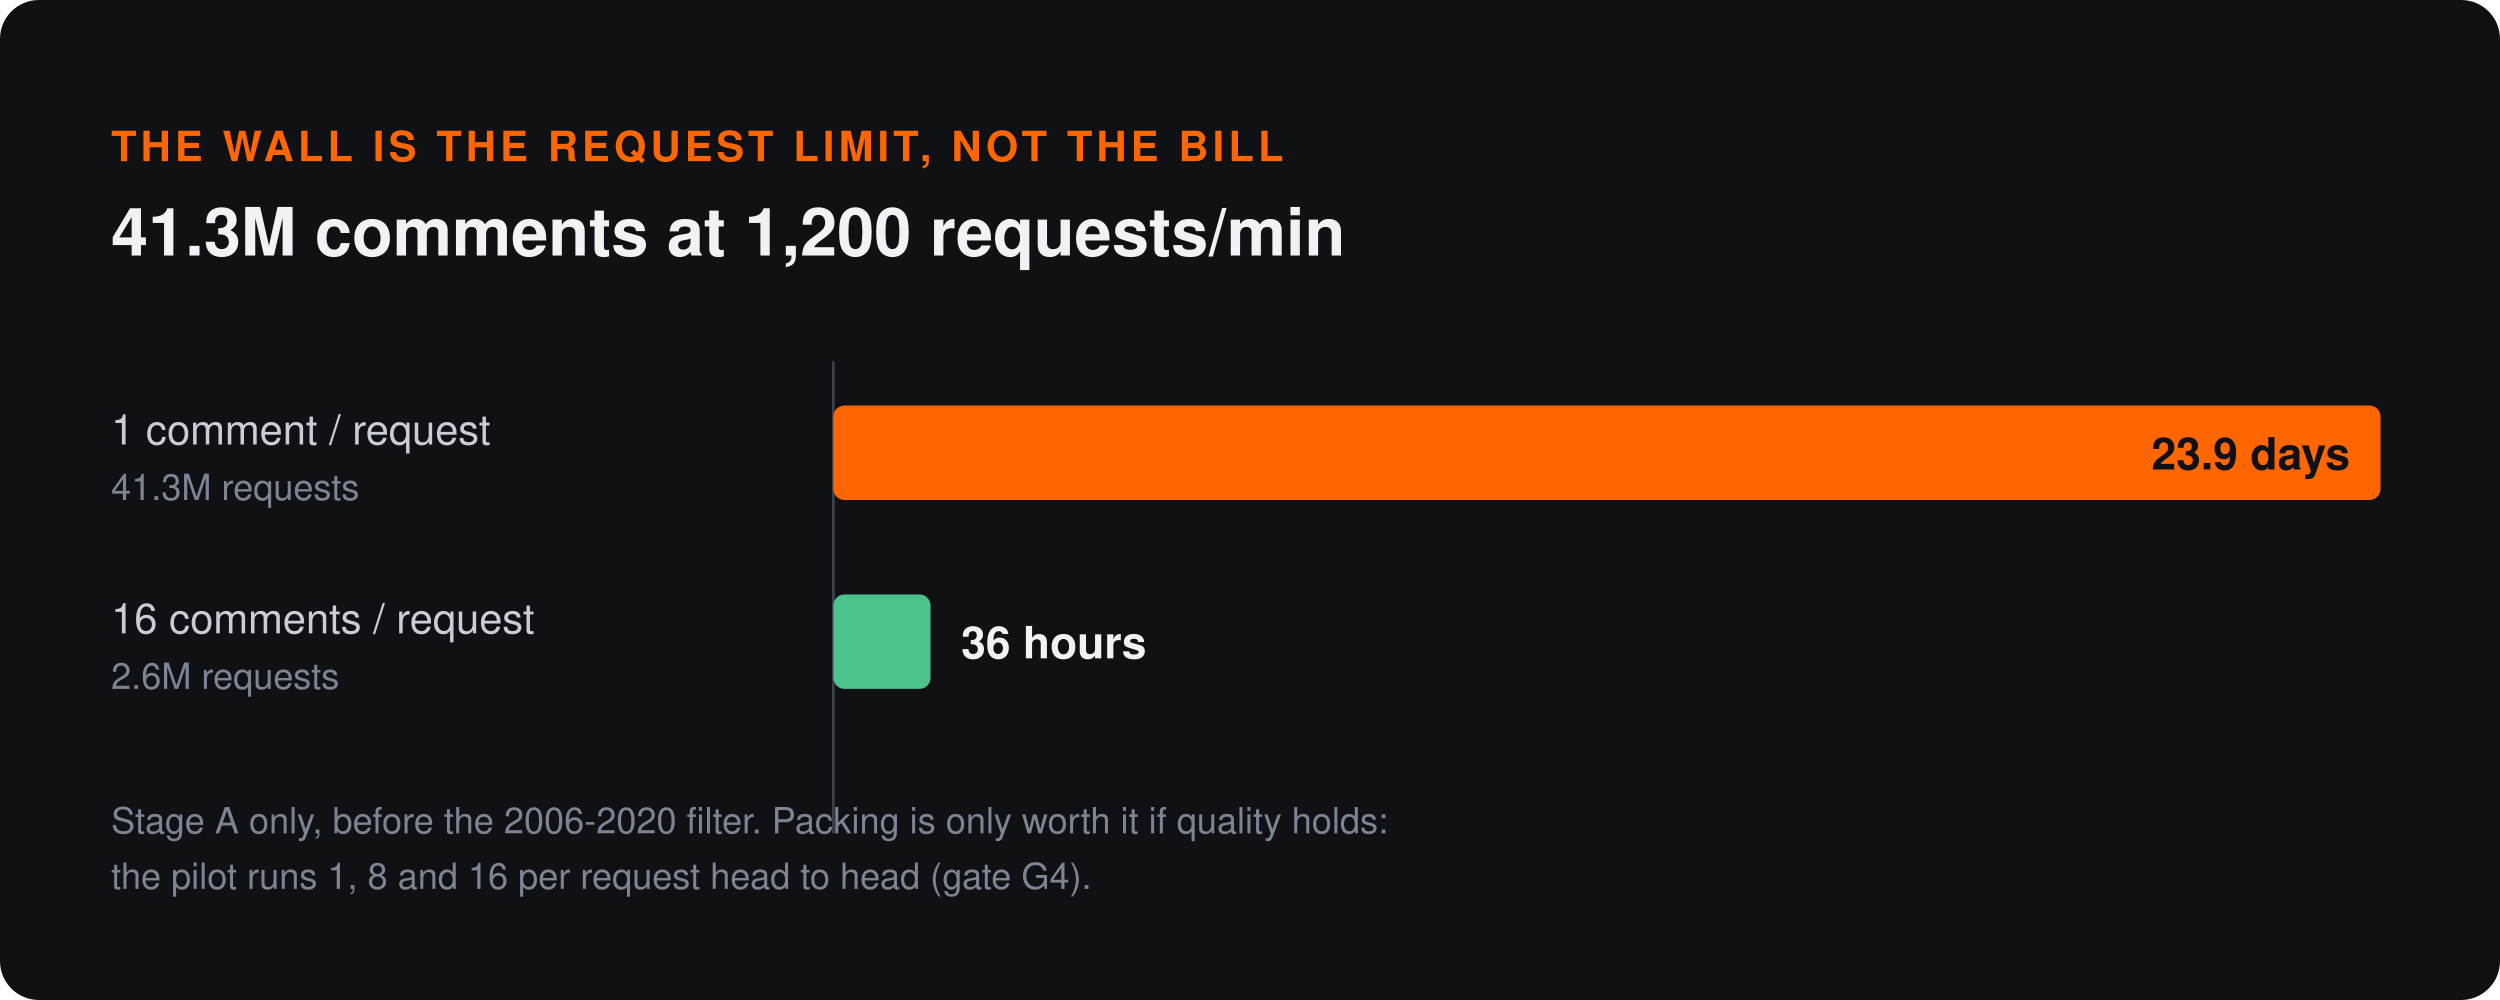
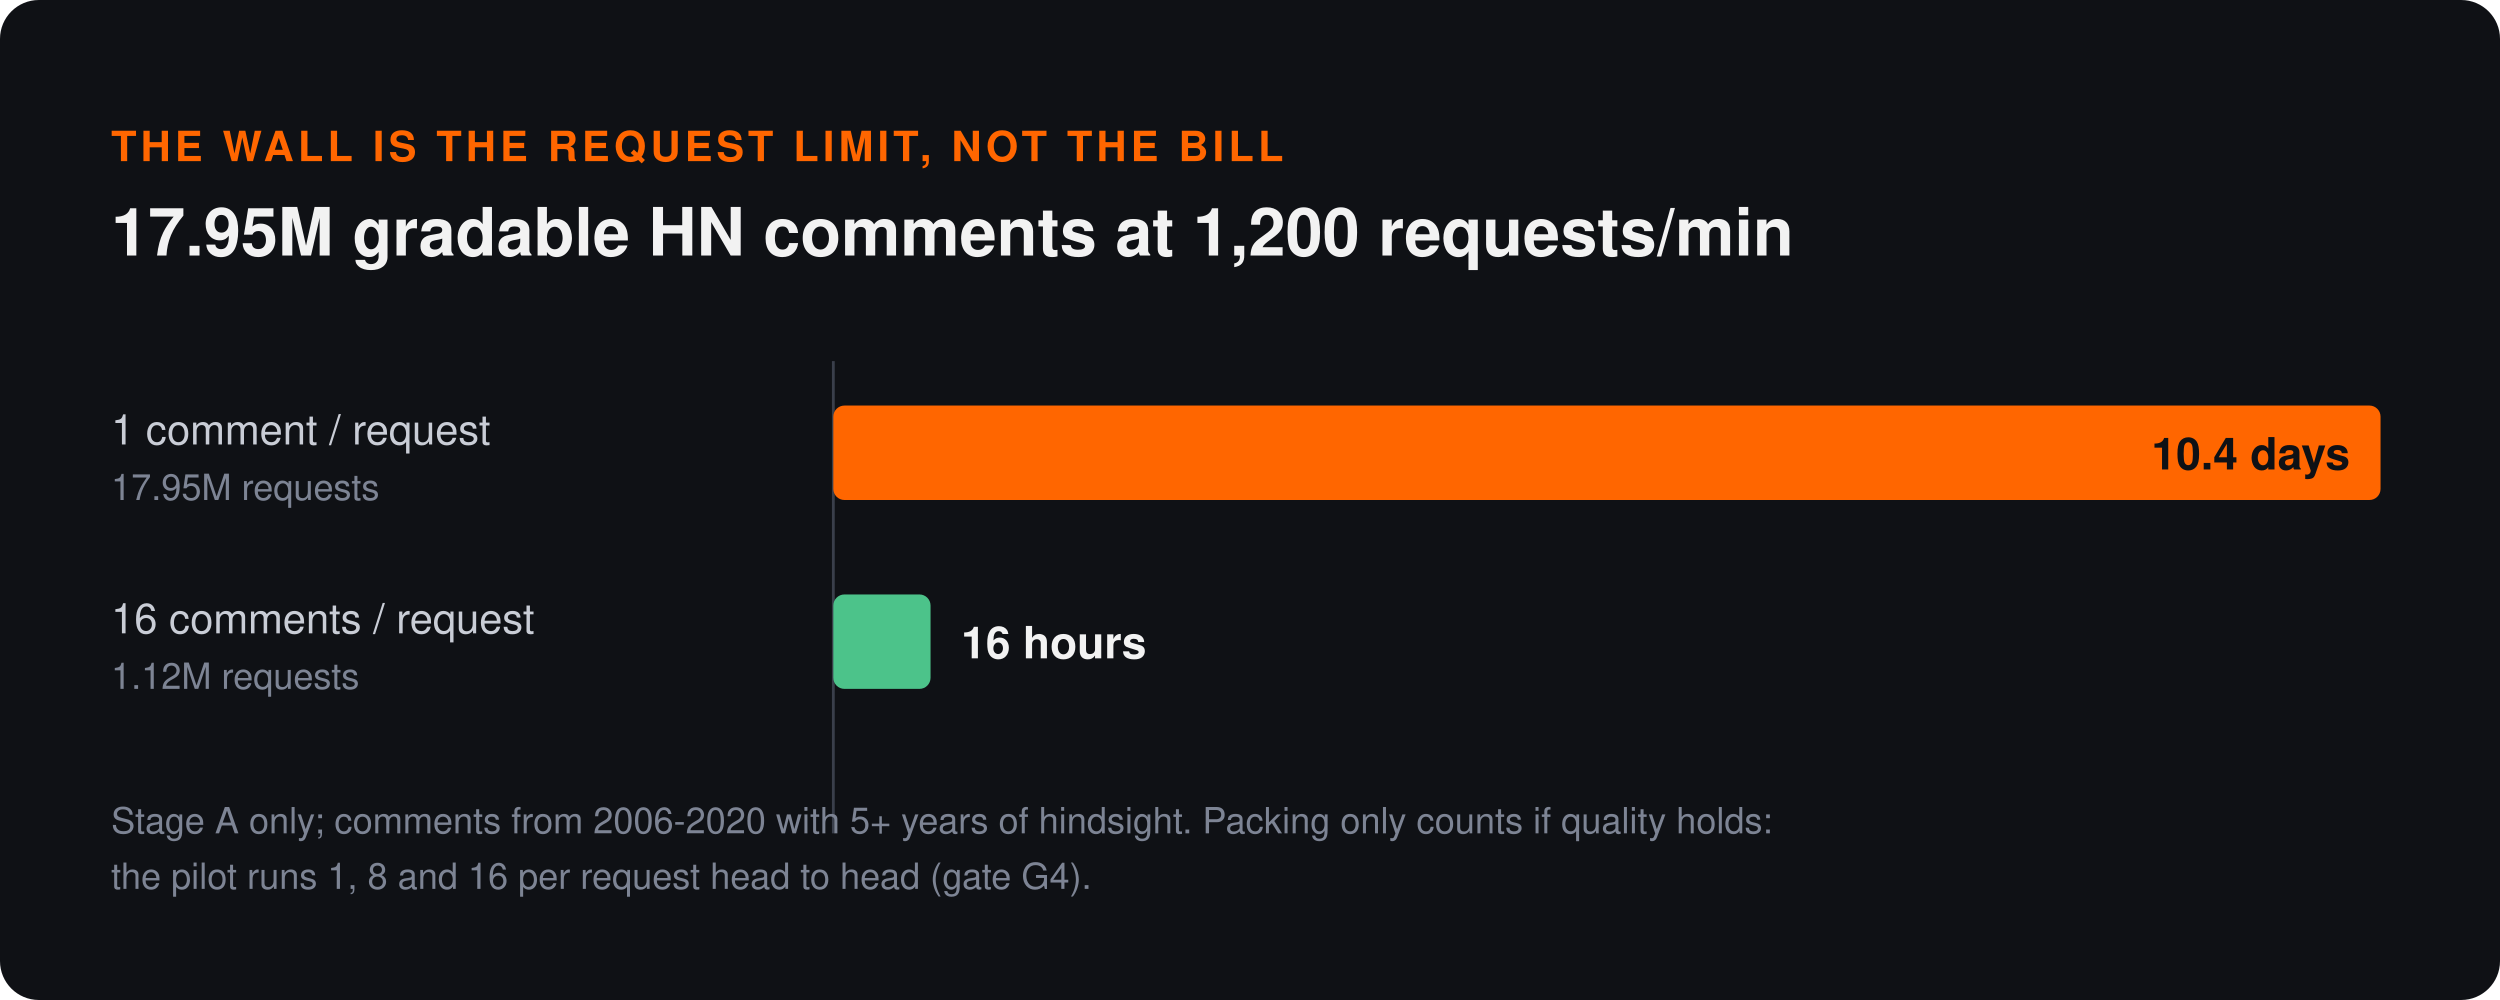
<svg xmlns="http://www.w3.org/2000/svg" viewBox="0 0 900 360" width="900" height="360" font-family="-apple-system, BlinkMacSystemFont, 'Segoe UI', Helvetica, Arial, sans-serif">
  <rect width="900" height="360" rx="14" fill="#0f1115" />
  <text x="40" y="58" fill="#ff6600" font-size="15" font-weight="700" letter-spacing="1.5">THE WALL IS THE REQUEST LIMIT, NOT THE BILL</text>
-   <text x="40" y="92" fill="#f2f2f2" font-size="24" font-weight="700">41.3M comments at 1,200 requests/min</text>
+   <text x="40" y="92" fill="#f2f2f2" font-size="24" font-weight="700">17.95M gradable HN comments at 1,200 requests/min</text>
  <line x1="300" y1="130" x2="300" y2="300" stroke="#3a3f4b" stroke-width="1" />
  <text x="40" y="160" fill="#c9cdd6" font-size="15">1 comment / request</text>
-   <text x="40" y="180" fill="#7d8494" font-size="13">41.3M requests</text>
+   <text x="40" y="180" fill="#7d8494" font-size="13">17.95M requests</text>
  <rect x="300" y="146" width="557" height="34" rx="4" fill="#ff6600" />
-   <text x="846" y="169" fill="#0f1115" font-size="16" font-weight="700" text-anchor="end">23.9 days</text>
+   <text x="846" y="169" fill="#0f1115" font-size="16" font-weight="700" text-anchor="end">10.4 days</text>
  <text x="40" y="228" fill="#c9cdd6" font-size="15">16 comments / request</text>
-   <text x="40" y="248" fill="#7d8494" font-size="13">2.6M requests</text>
+   <text x="40" y="248" fill="#7d8494" font-size="13">1.12M requests</text>
  <rect x="300" y="214" width="35" height="34" rx="4" fill="#4cc38a" />
-   <text x="346" y="237" fill="#f2f2f2" font-size="16" font-weight="700">36 hours</text>
-   <text x="40" y="300" fill="#7d8494" font-size="13">Stage A only, before the 2006-2020 filter. Packing is only worth it if quality holds:</text>
+   <text x="346" y="237" fill="#f2f2f2" font-size="16" font-weight="700">16 hours</text>
+   <text x="40" y="300" fill="#7d8494" font-size="13">Stage A only; comments from 2006-2020 with 5+ years of hindsight. Packing only counts if quality holds:</text>
  <text x="40" y="320" fill="#7d8494" font-size="13">the pilot runs 1, 8 and 16 per request head to head (gate G4).</text>
</svg>
